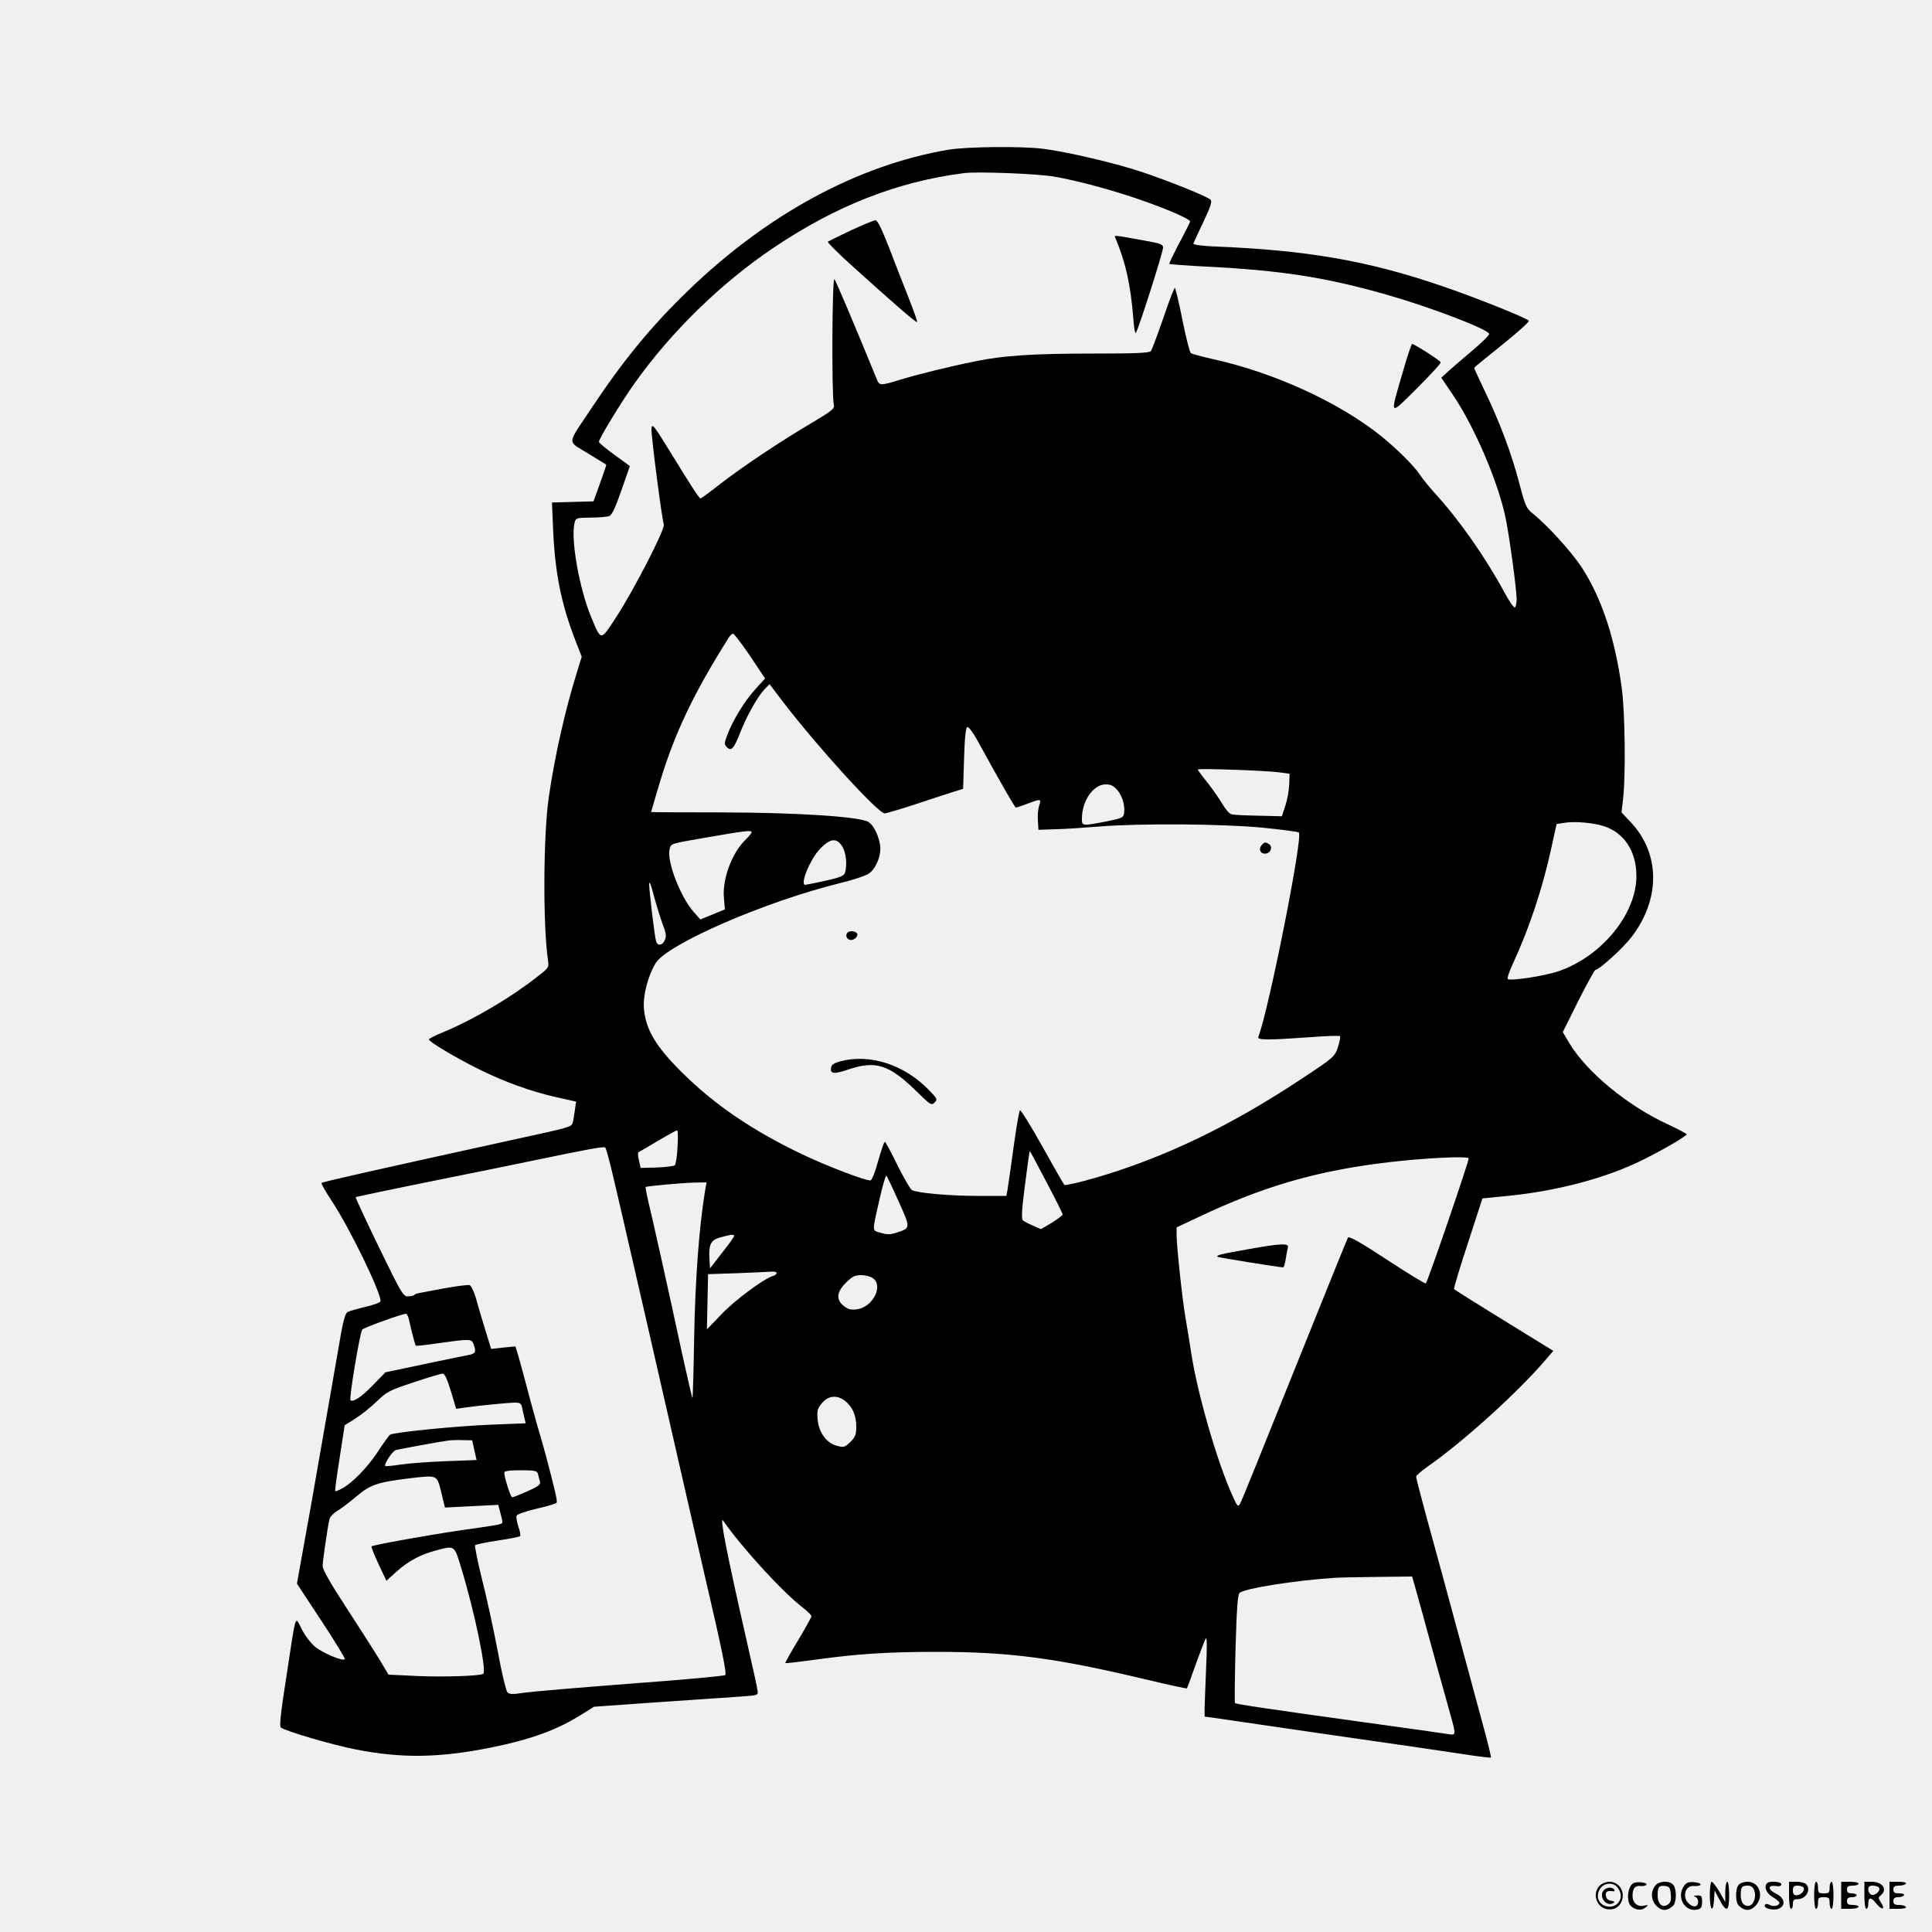
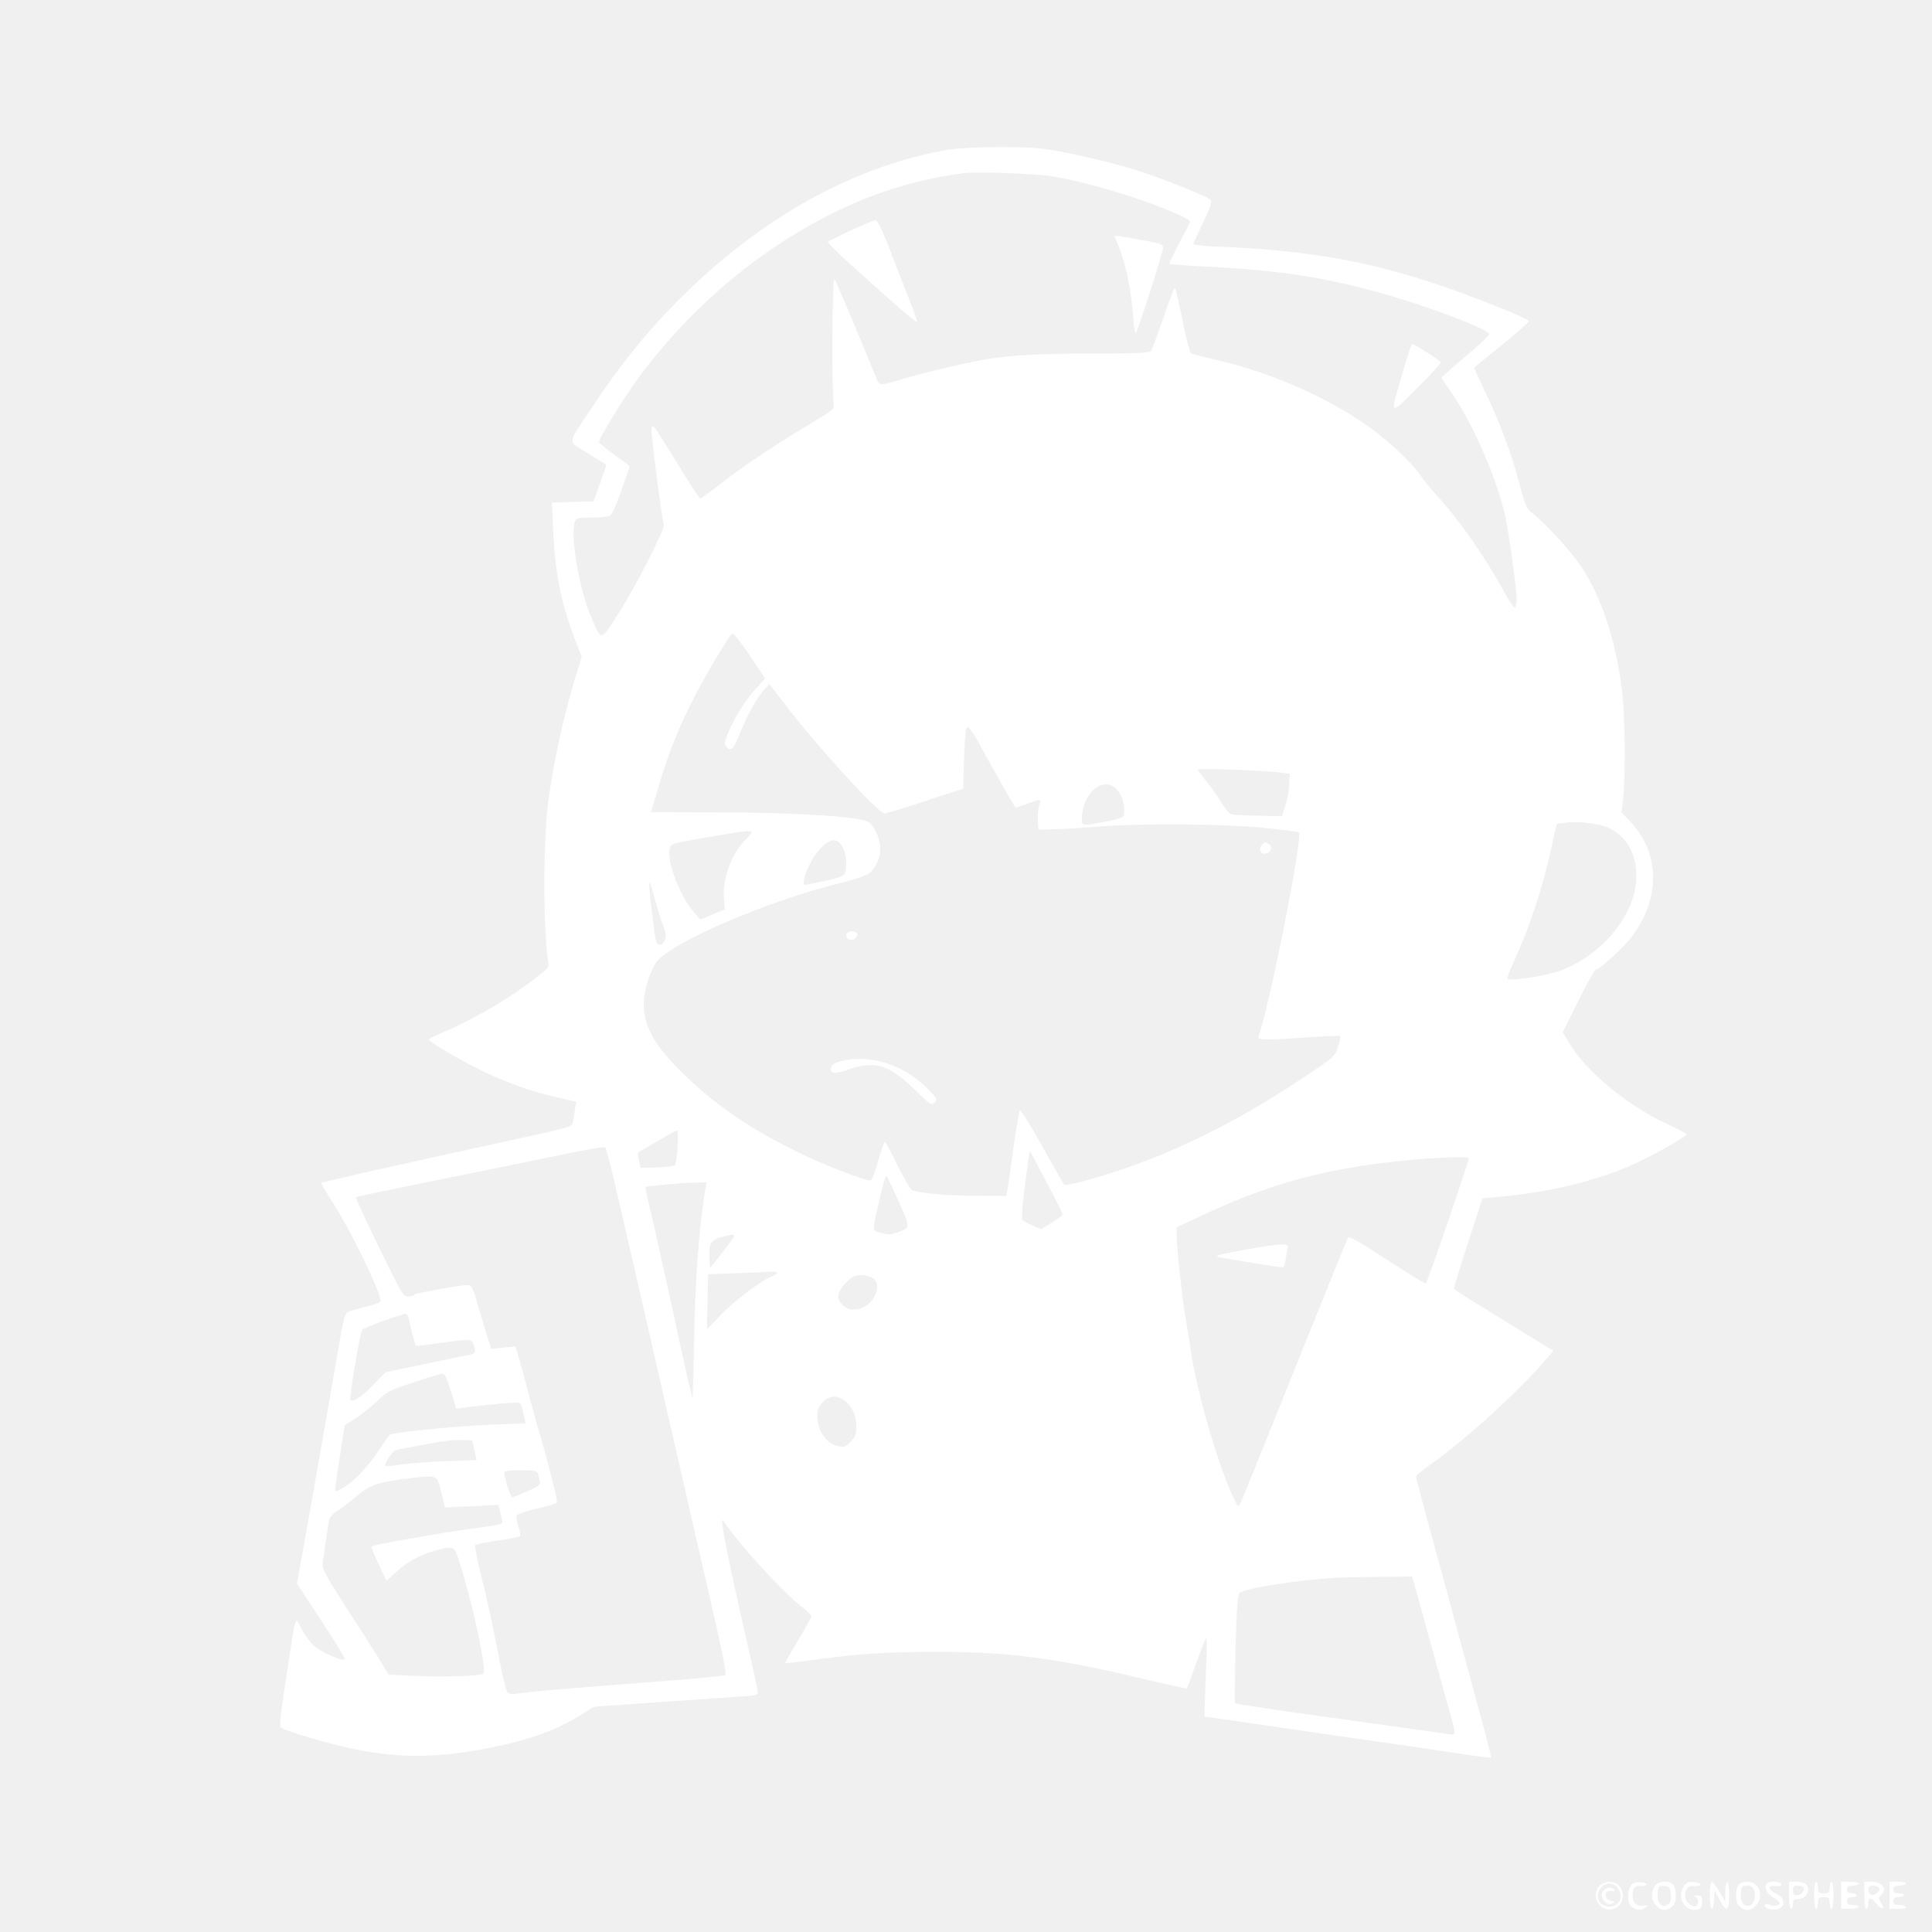
- <svg xmlns="http://www.w3.org/2000/svg" version="1.0" fill="currentColor" width="1000pt" height="1000pt" viewBox="0 0 1000 1000" preserveAspectRatio="xMidYMid meet">
-   <g transform="translate(0,1000) scale(0.1,-0.1)" fill="#000000" stroke="none">
-     <path d="M4909 9225 c-467 -79 -936 -332 -1346 -728 -190 -183 -338 -363 -501 -609 -130 -195 -128 -167 -20 -234 51 -31 94 -58 96 -59 1 -1 -13 -44 -32 -96 l-34 -94 -107 -3 -108 -3 6 -142 c10 -224 42 -384 116 -574 l32 -82 -24 -78 c-61 -194 -117 -442 -147 -653 -28 -196 -30 -658 -4 -837 6 -41 5 -42 -53 -87 -138 -109 -326 -220 -485 -287 -43 -17 -78 -35 -78 -39 0 -12 134 -92 256 -153 130 -65 270 -116 407 -147 l99 -22 -7 -47 c-3 -25 -8 -54 -11 -63 -6 -21 -17 -24 -289 -83 -729 -160 -1005 -222 -1011 -228 -3 -2 22 -46 55 -96 93 -142 251 -467 251 -516 0 -6 -35 -19 -77 -29 -43 -10 -85 -22 -94 -27 -10 -5 -21 -40 -33 -106 -9 -54 -32 -186 -51 -293 -19 -107 -50 -287 -70 -400 -19 -113 -52 -296 -72 -406 l-36 -201 127 -193 c70 -106 124 -195 121 -198 -12 -12 -117 33 -156 66 -22 19 -53 60 -68 91 -35 67 -27 93 -79 -249 -29 -185 -37 -257 -28 -262 32 -21 269 -90 387 -113 239 -47 431 -44 702 10 214 44 345 92 482 180 l50 31 325 23 c179 12 370 25 425 29 99 7 100 7 96 32 -1 14 -28 133 -58 265 -102 449 -140 642 -120 614 96 -138 306 -368 411 -449 25 -19 45 -39 46 -45 0 -5 -31 -62 -69 -125 -38 -63 -68 -116 -66 -118 1 -2 70 6 151 17 221 31 382 41 633 41 377 0 617 -32 1079 -142 117 -28 214 -49 215 -47 2 2 23 58 46 124 24 66 47 127 53 135 5 9 6 -46 1 -150 -4 -91 -7 -185 -8 -210 l0 -45 45 -6 c25 -4 299 -44 610 -89 311 -44 623 -90 694 -101 71 -11 131 -18 133 -16 2 3 -16 78 -41 168 -24 90 -83 308 -131 484 -47 176 -104 383 -125 460 -59 214 -90 332 -90 342 0 6 28 30 62 54 178 124 454 373 599 540 l49 57 -255 157 c-140 86 -256 159 -259 163 -2 4 30 111 72 238 l75 231 121 12 c263 25 522 94 710 188 109 54 226 123 226 132 0 3 -43 26 -96 51 -208 95 -423 272 -512 422 l-33 56 80 161 c45 89 85 161 89 161 19 0 143 113 186 169 151 196 150 431 -2 594 l-49 52 8 70 c14 119 10 445 -6 567 -35 262 -104 471 -208 631 -52 80 -178 219 -256 281 -30 24 -37 40 -67 154 -39 150 -99 312 -178 476 -31 65 -56 120 -56 122 0 2 66 56 146 120 80 64 142 120 137 124 -17 17 -283 123 -451 180 -380 130 -695 185 -1172 204 -68 3 -114 9 -113 15 1 5 25 56 52 113 36 76 46 106 37 114 -16 17 -213 96 -356 144 -138 46 -385 104 -512 120 -111 14 -395 11 -489 -5z m547 -139 c128 -22 329 -77 480 -132 131 -47 224 -89 224 -101 0 -3 -25 -53 -56 -111 -30 -57 -54 -106 -51 -108 2 -2 89 -9 193 -14 393 -20 618 -56 934 -146 230 -66 519 -177 528 -202 2 -6 -39 -46 -90 -89 -51 -43 -107 -91 -125 -108 l-33 -30 61 -90 c113 -168 235 -453 273 -641 20 -100 56 -365 56 -415 0 -21 -4 -40 -9 -43 -5 -4 -30 33 -56 81 -97 179 -231 371 -358 510 -29 32 -65 76 -79 98 -32 47 -119 133 -202 200 -218 174 -553 327 -867 396 -57 13 -109 27 -115 31 -6 5 -26 82 -44 173 -18 91 -36 165 -39 165 -4 0 -31 -71 -60 -157 -30 -87 -59 -164 -64 -170 -7 -10 -79 -13 -296 -13 -312 0 -467 -10 -612 -40 -134 -27 -301 -68 -392 -96 -96 -30 -105 -30 -117 -1 -129 315 -214 514 -221 522 -12 13 -15 -601 -3 -651 5 -19 -11 -31 -113 -92 -164 -97 -349 -220 -470 -313 -56 -44 -104 -79 -107 -79 -7 0 -47 62 -162 249 -80 130 -89 141 -92 113 -3 -31 54 -469 64 -497 8 -21 -154 -337 -244 -475 -85 -131 -79 -131 -133 -2 -61 147 -106 403 -85 486 6 25 9 26 84 27 42 0 85 4 96 8 13 5 32 45 62 132 24 68 44 125 44 126 0 1 -36 28 -80 59 -44 32 -80 62 -80 67 0 16 111 199 183 301 189 267 450 522 723 705 323 217 639 341 984 385 70 9 377 -3 466 -18z m-1573 -2482 l77 -116 -50 -55 c-56 -61 -118 -163 -145 -236 -17 -45 -17 -49 -2 -65 23 -22 36 -7 71 83 33 82 87 179 123 217 l26 27 70 -92 c181 -236 492 -577 526 -577 8 0 83 22 165 49 83 28 171 56 196 64 l45 14 5 158 c3 108 9 160 17 162 6 2 28 -26 49 -64 124 -226 197 -353 202 -353 4 0 31 9 60 20 69 26 73 26 61 -9 -6 -16 -9 -51 -7 -77 l3 -49 90 3 c50 1 151 8 225 14 212 17 636 14 845 -6 99 -10 184 -21 188 -25 22 -22 -155 -915 -210 -1058 -7 -17 50 -17 260 -2 86 7 160 9 163 6 3 -3 -2 -29 -11 -57 -17 -50 -19 -52 -188 -164 -370 -245 -710 -408 -1066 -512 -85 -25 -158 -41 -162 -37 -4 4 -56 95 -115 201 -59 106 -111 189 -115 185 -4 -4 -19 -91 -33 -193 -14 -102 -28 -200 -31 -217 l-6 -33 -147 0 c-146 0 -313 15 -342 30 -8 5 -42 63 -75 129 -32 67 -62 121 -65 121 -4 0 -19 -45 -35 -100 -16 -60 -33 -100 -40 -100 -31 0 -231 77 -352 135 -260 124 -456 258 -624 425 -135 134 -186 220 -196 328 -6 68 20 169 60 236 61 100 569 320 955 415 67 16 135 39 150 50 38 27 66 100 57 149 -9 52 -34 101 -59 117 -43 28 -365 49 -758 50 -203 0 -368 1 -368 2 0 2 21 72 46 156 76 252 174 458 355 745 7 12 18 22 24 22 5 -1 45 -53 88 -116z m2742 -602 l50 -7 -2 -55 c-1 -30 -10 -80 -20 -110 l-18 -55 -120 3 c-66 1 -129 4 -140 7 -11 2 -32 26 -47 52 -15 26 -50 76 -77 111 -28 34 -51 65 -51 69 0 7 352 -5 425 -15z m-841 -92 c26 -32 40 -80 34 -121 -3 -21 -12 -25 -93 -41 -126 -24 -125 -24 -125 15 0 92 59 177 123 177 27 0 41 -7 61 -30z m2517 -186 c106 -34 169 -130 169 -259 0 -195 -179 -414 -400 -491 -74 -26 -254 -53 -266 -41 -4 4 9 42 29 84 82 178 151 384 196 591 l28 127 39 6 c53 9 149 1 205 -17z m-4411 -32 c0 -5 -12 -19 -26 -33 -74 -69 -126 -206 -117 -307 l5 -59 -63 -26 -64 -26 -33 37 c-71 80 -142 265 -126 328 7 28 4 27 184 58 212 37 240 40 240 28z m470 -74 c19 -32 26 -91 14 -134 -5 -17 -22 -25 -102 -43 -53 -11 -100 -21 -104 -21 -29 0 25 133 76 186 54 56 87 59 116 12z m-930 -402 c18 -46 20 -63 11 -82 -12 -28 -37 -32 -45 -6 -8 25 -36 261 -36 297 1 18 10 -6 24 -60 13 -49 34 -116 46 -149z m77 -1152 c-2 -47 -9 -90 -14 -95 -5 -5 -47 -10 -93 -12 l-84 -2 -9 40 c-6 23 -6 40 -1 42 5 2 50 28 99 58 50 29 94 54 99 54 5 1 6 -37 3 -85z m-333 -155 c19 -79 55 -236 81 -349 26 -113 64 -279 85 -370 21 -91 57 -248 80 -350 23 -102 59 -259 80 -350 21 -91 57 -248 80 -350 23 -102 55 -239 70 -305 87 -373 112 -497 104 -505 -5 -5 -223 -25 -484 -44 -261 -20 -510 -41 -553 -47 -65 -10 -81 -9 -91 2 -7 8 -30 104 -50 214 -21 110 -57 277 -81 370 -23 94 -39 173 -36 177 4 4 56 15 116 24 61 9 113 19 117 23 3 3 0 26 -9 49 -8 24 -12 50 -9 57 2 7 49 23 103 36 54 12 101 26 104 31 5 8 -6 56 -58 253 -6 22 -25 90 -43 150 -17 61 -45 162 -61 225 -17 63 -35 130 -41 148 l-10 33 -63 -6 -63 -7 -30 98 c-17 55 -39 128 -48 163 -10 35 -25 66 -33 69 -8 3 -69 -5 -135 -17 -67 -13 -126 -24 -133 -25 -7 -1 -16 -5 -19 -9 -4 -4 -19 -7 -33 -7 -25 0 -35 19 -150 255 -68 140 -122 257 -120 259 2 1 175 38 384 80 209 42 454 92 545 111 289 60 355 72 363 65 4 -4 23 -72 41 -151z m2257 -55 c38 -72 69 -135 69 -140 0 -5 -26 -24 -56 -43 l-56 -33 -41 18 c-23 10 -47 22 -53 28 -8 8 -5 58 11 181 12 94 23 172 24 175 1 3 8 -8 17 -25 8 -16 47 -89 85 -161z m2171 151 c5 -5 -212 -639 -222 -648 -3 -3 -93 52 -200 122 -140 92 -197 124 -203 115 -4 -7 -76 -185 -161 -396 -320 -796 -386 -960 -397 -980 -11 -20 -14 -17 -40 41 -79 173 -182 532 -213 736 -8 55 -22 138 -30 185 -16 91 -46 369 -46 430 l0 37 119 56 c334 158 611 238 976 281 184 22 405 33 417 21z m-2951 -223 c63 -140 63 -138 -10 -162 -33 -11 -49 -11 -82 -1 -47 14 -47 -3 -3 189 14 62 29 110 32 107 3 -3 32 -63 63 -133z m-1003 46 c-30 -187 -50 -457 -55 -751 -3 -175 -7 -316 -9 -314 -2 2 -26 107 -54 233 -64 299 -156 712 -176 792 -8 35 -14 66 -12 68 6 5 182 21 254 23 l61 1 -9 -52z m152 -225 c0 -5 -28 -44 -63 -88 l-62 -80 -3 50 c-4 76 7 97 59 111 54 15 69 16 69 7z m220 -192 c0 -5 -9 -13 -21 -16 -48 -15 -201 -129 -267 -200 l-73 -76 3 143 3 143 150 5 c83 3 162 7 178 8 15 1 27 -2 27 -7z m498 -27 c56 -39 0 -150 -83 -161 -31 -4 -46 0 -67 17 -42 32 -38 73 11 121 32 32 46 39 78 39 21 0 49 -7 61 -16z m-2402 -211 c14 -64 33 -135 36 -138 2 -2 46 2 98 10 184 26 190 26 201 -2 15 -41 11 -50 -28 -57 -21 -4 -126 -25 -233 -48 l-195 -41 -65 -67 c-58 -60 -103 -90 -116 -77 -8 8 49 352 61 365 10 11 204 81 227 82 4 0 10 -12 14 -27z m218 -374 l27 -91 42 6 c67 10 229 26 263 26 27 0 32 -4 37 -29 3 -16 9 -40 12 -53 l6 -25 -178 -7 c-167 -6 -504 -39 -524 -52 -5 -3 -34 -43 -64 -89 -55 -83 -133 -163 -188 -191 -16 -9 -30 -14 -32 -12 -2 2 8 79 23 172 l26 169 56 35 c30 19 80 59 111 89 52 50 64 57 190 98 74 25 141 45 150 45 11 0 23 -26 43 -91z m2040 -50 c38 -30 58 -75 58 -132 0 -42 -4 -54 -30 -80 -29 -28 -34 -30 -68 -21 -55 13 -96 69 -102 137 -4 46 -1 57 23 85 32 39 78 43 119 11z m-1919 -255 l12 -51 -156 -6 c-86 -3 -191 -11 -234 -17 -43 -7 -80 -10 -83 -8 -8 9 37 77 54 82 20 6 223 43 267 49 17 3 52 4 79 3 l50 -1 11 -51z m329 -121 c2 -10 7 -27 10 -39 6 -18 -3 -25 -64 -53 -39 -17 -74 -31 -79 -31 -8 0 -41 103 -41 128 0 8 26 12 84 12 72 0 85 -3 90 -17z m-500 -97 l19 -79 138 7 138 7 10 -38 c6 -21 11 -43 11 -50 0 -13 2 -13 -210 -43 -172 -25 -460 -77 -467 -84 -3 -2 14 -43 36 -91 l41 -87 52 47 c61 55 125 89 205 110 98 26 94 29 131 -93 69 -227 133 -535 113 -546 -18 -11 -212 -17 -341 -11 l-149 7 -52 87 c-29 47 -106 167 -171 267 -76 116 -118 190 -118 208 0 25 25 197 35 242 3 12 20 31 38 42 19 10 64 45 101 76 73 62 109 74 281 95 141 16 136 18 159 -73z m5040 -488 c19 -69 54 -193 111 -403 26 -93 58 -208 71 -255 31 -111 31 -112 -8 -106 -18 3 -213 31 -433 61 -482 67 -668 94 -673 100 -2 2 -1 128 3 280 6 207 11 280 21 290 23 23 289 65 489 78 28 2 130 4 227 5 l177 2 15 -52z" />
-     <path d="M4403 8807 c-61 -29 -114 -55 -118 -58 -3 -4 56 -63 132 -131 227 -205 325 -289 330 -285 2 3 -18 60 -45 128 -27 68 -73 186 -102 262 -38 96 -58 137 -69 137 -9 -1 -66 -24 -128 -53z" />
-     <path d="M5775 8764 c51 -122 77 -237 91 -412 3 -46 9 -80 13 -75 12 13 141 418 141 441 0 17 -12 22 -92 36 -177 32 -162 31 -153 10z" />
-     <path d="M7262 8078 c-70 -239 -74 -233 72 -88 69 69 125 129 123 135 -3 9 -136 94 -148 95 -3 0 -25 -64 -47 -142z" />
-     <path d="M6530 5625 c-18 -21 -5 -47 22 -43 26 3 37 36 16 49 -18 12 -24 11 -38 -6z" />
-     <path d="M4387 5173 c-12 -12 -7 -31 10 -37 19 -8 48 17 39 33 -8 12 -39 15 -49 4z" />
-     <path d="M4350 4507 c-30 -8 -46 -18 -48 -31 -7 -35 13 -38 94 -10 136 45 206 23 342 -109 77 -76 83 -80 99 -64 16 16 15 20 -27 63 -128 133 -305 191 -460 151z" />
-     <path d="M6460 3534 c-142 -25 -166 -31 -158 -39 4 -4 316 -54 340 -55 3 0 9 19 13 43 3 23 9 50 11 60 7 23 -34 22 -206 -9z" />
-     <path d="M8280 240 c-44 -44 -12 -123 50 -123 22 0 39 7 52 22 39 50 9 121 -52 121 -17 0 -39 -9 -50 -20z m94 -12 c21 -29 20 -57 -1 -80 -20 -22 -61 -23 -85 -1 -38 34 -10 103 42 103 18 0 34 -8 44 -22z" />
-     <path d="M8300 215 c-27 -33 15 -87 51 -65 8 6 5 9 -12 12 -16 2 -25 11 -27 26 -3 21 6 27 37 23 7 -2 10 2 6 8 -9 16 -41 13 -55 -4z" />
-     <path d="M8453 252 c-30 -19 -36 -99 -9 -120 23 -19 52 -22 72 -6 18 15 18 15 -8 10 -33 -7 -58 15 -58 52 0 39 14 54 43 50 14 -1 27 2 29 7 4 12 -52 18 -69 7z" />
-     <path d="M8566 238 c-24 -33 -20 -75 9 -104 27 -27 55 -26 85 2 18 18 19 86 1 108 -20 24 -77 21 -95 -6z m82 -43 c3 -28 -1 -43 -14 -52 -28 -21 -54 1 -54 46 0 45 6 53 40 49 21 -3 25 -9 28 -43z" />
-     <path d="M8716 238 c-41 -59 6 -139 73 -121 16 4 21 13 21 39 0 31 -3 34 -27 33 -17 -1 -21 -3 -10 -6 18 -5 23 -38 7 -48 -16 -10 -49 14 -56 39 -9 38 12 68 46 64 16 -1 31 2 32 7 2 6 -13 11 -34 13 -28 2 -40 -2 -52 -20z" />
-     <path d="M8850 190 c0 -78 17 -96 22 -23 l3 48 25 -48 c36 -68 50 -62 50 23 0 40 -4 70 -10 70 -5 0 -10 -24 -10 -52 l0 -53 -30 53 c-17 28 -35 52 -40 52 -6 0 -10 -31 -10 -70z" />
-     <path d="M8999 244 c-18 -22 -17 -90 1 -108 30 -28 58 -29 85 -2 48 48 23 126 -39 126 -19 0 -40 -7 -47 -16z m81 -29 c11 -28 -1 -70 -22 -78 -27 -9 -48 13 -48 52 0 44 5 51 37 51 16 0 27 -8 33 -25z" />
-     <path d="M9147 253 c-19 -18 -5 -52 28 -72 19 -11 35 -24 35 -30 0 -15 -30 -22 -50 -11 -13 7 -21 7 -25 0 -10 -16 41 -31 70 -20 39 15 34 56 -10 77 -44 21 -48 47 -5 41 20 -3 30 0 30 9 0 14 -61 19 -73 6z" />
-     <path d="M9260 190 c0 -40 4 -70 10 -70 6 0 10 11 10 25 0 20 5 25 24 25 45 0 72 50 44 78 -7 7 -29 12 -50 12 l-38 0 0 -70z m75 40 c9 -15 -14 -40 -36 -40 -14 0 -19 7 -19 25 0 20 5 25 24 25 14 0 28 -5 31 -10z" />
-     <path d="M9390 190 c0 -40 4 -70 10 -70 6 0 10 14 10 30 0 27 3 30 30 30 27 0 30 -3 30 -30 0 -16 5 -30 10 -30 6 0 10 30 10 70 0 40 -4 70 -10 70 -5 0 -10 -13 -10 -30 0 -27 -3 -30 -30 -30 -27 0 -30 3 -30 30 0 17 -4 30 -10 30 -6 0 -10 -30 -10 -70z" />
-     <path d="M9530 190 l0 -70 45 0 c25 0 45 5 45 10 0 6 -13 10 -30 10 -23 0 -30 4 -30 20 0 15 7 20 25 20 14 0 25 5 25 10 0 6 -11 10 -25 10 -18 0 -25 5 -25 20 0 16 7 20 30 20 17 0 30 5 30 10 0 6 -20 10 -45 10 l-45 0 0 -70z" />
-     <path d="M9650 190 c0 -40 4 -70 10 -70 6 0 10 11 10 23 0 39 13 40 41 5 31 -37 49 -33 25 5 -15 22 -15 26 -1 37 36 30 10 70 -47 70 l-38 0 0 -70z m76 39 c9 -16 -21 -43 -40 -36 -9 4 -16 16 -16 27 0 15 7 20 24 20 14 0 28 -5 32 -11z" />
-     <path d="M9780 190 l0 -70 46 0 c27 0 43 4 39 10 -3 6 -19 10 -36 10 -22 0 -29 5 -29 20 0 15 7 20 24 20 14 0 28 5 31 10 4 6 -7 10 -24 10 -24 0 -31 4 -31 20 0 15 7 20 29 20 17 0 33 5 36 10 4 6 -12 10 -39 10 l-46 0 0 -70z" />
+ <svg xmlns="http://www.w3.org/2000/svg" version="1.0" fill="#fa0606" width="1000pt" height="1000pt" viewBox="0 0 1000 1000" preserveAspectRatio="xMidYMid meet">
+   <g transform="translate(0,1000) scale(0.1,-0.1)" fill="#ffffff" stroke="none">
+     <path d="M4909 9225 c-467 -79 -936 -332 -1346 -728 -190 -183 -338 -363 -501 -609 -130 -195 -128 -167 -20 -234 51 -31 94 -58 96 -59 1 -1 -13 -44 -32 -96 l-34 -94 -107 -3 -108 -3 6 -142 c10 -224 42 -384 116 -574 l32 -82 -24 -78 c-61 -194 -117 -442 -147 -653 -28 -196 -30 -658 -4 -837 6 -41 5 -42 -53 -87 -138 -109 -326 -220 -485 -287 -43 -17 -78 -35 -78 -39 0 -12 134 -92 256 -153 130 -65 270 -116 407 -147 l99 -22 -7 -47 c-3 -25 -8 -54 -11 -63 -6 -21 -17 -24 -289 -83 -729 -160 -1005 -222 -1011 -228 -3 -2 22 -46 55 -96 93 -142 251 -467 251 -516 0 -6 -35 -19 -77 -29 -43 -10 -85 -22 -94 -27 -10 -5 -21 -40 -33 -106 -9 -54 -32 -186 -51 -293 -19 -107 -50 -287 -70 -400 -19 -113 -52 -296 -72 -406 l-36 -201 127 -193 c70 -106 124 -195 121 -198 -12 -12 -117 33 -156 66 -22 19 -53 60 -68 91 -35 67 -27 93 -79 -249 -29 -185 -37 -257 -28 -262 32 -21 269 -90 387 -113 239 -47 431 -44 702 10 214 44 345 92 482 180 l50 31 325 23 c179 12 370 25 425 29 99 7 100 7 96 32 -1 14 -28 133 -58 265 -102 449 -140 642 -120 614 96 -138 306 -368 411 -449 25 -19 45 -39 46 -45 0 -5 -31 -62 -69 -125 -38 -63 -68 -116 -66 -118 1 -2 70 6 151 17 221 31 382 41 633 41 377 0 617 -32 1079 -142 117 -28 214 -49 215 -47 2 2 23 58 46 124 24 66 47 127 53 135 5 9 6 -46 1 -150 -4 -91 -7 -185 -8 -210 l0 -45 45 -6 c25 -4 299 -44 610 -89 311 -44 623 -90 694 -101 71 -11 131 -18 133 -16 2 3 -16 78 -41 168 -24 90 -83 308 -131 484 -47 176 -104 383 -125 460 -59 214 -90 332 -90 342 0 6 28 30 62 54 178 124 454 373 599 540 l49 57 -255 157 c-140 86 -256 159 -259 163 -2 4 30 111 72 238 l75 231 121 12 c263 25 522 94 710 188 109 54 226 123 226 132 0 3 -43 26 -96 51 -208 95 -423 272 -512 422 l-33 56 80 161 c45 89 85 161 89 161 19 0 143 113 186 169 151 196 150 431 -2 594 l-49 52 8 70 c14 119 10 445 -6 567 -35 262 -104 471 -208 631 -52 80 -178 219 -256 281 -30 24 -37 40 -67 154 -39 150 -99 312 -178 476 -31 65 -56 120 -56 122 0 2 66 56 146 120 80 64 142 120 137 124 -17 17 -283 123 -451 180 -380 130 -695 185 -1172 204 -68 3 -114 9 -113 15 1 5 25 56 52 113 36 76 46 106 37 114 -16 17 -213 96 -356 144 -138 46 -385 104 -512 120 -111 14 -395 11 -489 -5z m547 -139 c128 -22 329 -77 480 -132 131 -47 224 -89 224 -101 0 -3 -25 -53 -56 -111 -30 -57 -54 -106 -51 -108 2 -2 89 -9 193 -14 393 -20 618 -56 934 -146 230 -66 519 -177 528 -202 2 -6 -39 -46 -90 -89 -51 -43 -107 -91 -125 -108 l-33 -30 61 -90 c113 -168 235 -453 273 -641 20 -100 56 -365 56 -415 0 -21 -4 -40 -9 -43 -5 -4 -30 33 -56 81 -97 179 -231 371 -358 510 -29 32 -65 76 -79 98 -32 47 -119 133 -202 200 -218 174 -553 327 -867 396 -57 13 -109 27 -115 31 -6 5 -26 82 -44 173 -18 91 -36 165 -39 165 -4 0 -31 -71 -60 -157 -30 -87 -59 -164 -64 -170 -7 -10 -79 -13 -296 -13 -312 0 -467 -10 -612 -40 -134 -27 -301 -68 -392 -96 -96 -30 -105 -30 -117 -1 -129 315 -214 514 -221 522 -12 13 -15 -601 -3 -651 5 -19 -11 -31 -113 -92 -164 -97 -349 -220 -470 -313 -56 -44 -104 -79 -107 -79 -7 0 -47 62 -162 249 -80 130 -89 141 -92 113 -3 -31 54 -469 64 -497 8 -21 -154 -337 -244 -475 -85 -131 -79 -131 -133 -2 -61 147 -106 403 -85 486 6 25 9 26 84 27 42 0 85 4 96 8 13 5 32 45 62 132 24 68 44 125 44 126 0 1 -36 28 -80 59 -44 32 -80 62 -80 67 0 16 111 199 183 301 189 267 450 522 723 705 323 217 639 341 984 385 70 9 377 -3 466 -18z m-1573 -2482 l77 -116 -50 -55 c-56 -61 -118 -163 -145 -236 -17 -45 -17 -49 -2 -65 23 -22 36 -7 71 83 33 82 87 179 123 217 l26 27 70 -92 c181 -236 492 -577 526 -577 8 0 83 22 165 49 83 28 171 56 196 64 l45 14 5 158 c3 108 9 160 17 162 6 2 28 -26 49 -64 124 -226 197 -353 202 -353 4 0 31 9 60 20 69 26 73 26 61 -9 -6 -16 -9 -51 -7 -77 l3 -49 90 3 c50 1 151 8 225 14 212 17 636 14 845 -6 99 -10 184 -21 188 -25 22 -22 -155 -915 -210 -1058 -7 -17 50 -17 260 -2 86 7 160 9 163 6 3 -3 -2 -29 -11 -57 -17 -50 -19 -52 -188 -164 -370 -245 -710 -408 -1066 -512 -85 -25 -158 -41 -162 -37 -4 4 -56 95 -115 201 -59 106 -111 189 -115 185 -4 -4 -19 -91 -33 -193 -14 -102 -28 -200 -31 -217 l-6 -33 -147 0 c-146 0 -313 15 -342 30 -8 5 -42 63 -75 129 -32 67 -62 121 -65 121 -4 0 -19 -45 -35 -100 -16 -60 -33 -100 -40 -100 -31 0 -231 77 -352 135 -260 124 -456 258 -624 425 -135 134 -186 220 -196 328 -6 68 20 169 60 236 61 100 569 320 955 415 67 16 135 39 150 50 38 27 66 100 57 149 -9 52 -34 101 -59 117 -43 28 -365 49 -758 50 -203 0 -368 1 -368 2 0 2 21 72 46 156 76 252 174 458 355 745 7 12 18 22 24 22 5 -1 45 -53 88 -116z m2742 -602 l50 -7 -2 -55 c-1 -30 -10 -80 -20 -110 l-18 -55 -120 3 c-66 1 -129 4 -140 7 -11 2 -32 26 -47 52 -15 26 -50 76 -77 111 -28 34 -51 65 -51 69 0 7 352 -5 425 -15z m-841 -92 c26 -32 40 -80 34 -121 -3 -21 -12 -25 -93 -41 -126 -24 -125 -24 -125 15 0 92 59 177 123 177 27 0 41 -7 61 -30z m2517 -186 c106 -34 169 -130 169 -259 0 -195 -179 -414 -400 -491 -74 -26 -254 -53 -266 -41 -4 4 9 42 29 84 82 178 151 384 196 591 l28 127 39 6 c53 9 149 1 205 -17z m-4411 -32 c0 -5 -12 -19 -26 -33 -74 -69 -126 -206 -117 -307 l5 -59 -63 -26 -64 -26 -33 37 c-71 80 -142 265 -126 328 7 28 4 27 184 58 212 37 240 40 240 28z m470 -74 c19 -32 26 -91 14 -134 -5 -17 -22 -25 -102 -43 -53 -11 -100 -21 -104 -21 -29 0 25 133 76 186 54 56 87 59 116 12z m-930 -402 c18 -46 20 -63 11 -82 -12 -28 -37 -32 -45 -6 -8 25 -36 261 -36 297 1 18 10 -6 24 -60 13 -49 34 -116 46 -149z m77 -1152 c-2 -47 -9 -90 -14 -95 -5 -5 -47 -10 -93 -12 l-84 -2 -9 40 c-6 23 -6 40 -1 42 5 2 50 28 99 58 50 29 94 54 99 54 5 1 6 -37 3 -85z m-333 -155 c19 -79 55 -236 81 -349 26 -113 64 -279 85 -370 21 -91 57 -248 80 -350 23 -102 59 -259 80 -350 21 -91 57 -248 80 -350 23 -102 55 -239 70 -305 87 -373 112 -497 104 -505 -5 -5 -223 -25 -484 -44 -261 -20 -510 -41 -553 -47 -65 -10 -81 -9 -91 2 -7 8 -30 104 -50 214 -21 110 -57 277 -81 370 -23 94 -39 173 -36 177 4 4 56 15 116 24 61 9 113 19 117 23 3 3 0 26 -9 49 -8 24 -12 50 -9 57 2 7 49 23 103 36 54 12 101 26 104 31 5 8 -6 56 -58 253 -6 22 -25 90 -43 150 -17 61 -45 162 -61 225 -17 63 -35 130 -41 148 l-10 33 -63 -6 -63 -7 -30 98 c-17 55 -39 128 -48 163 -10 35 -25 66 -33 69 -8 3 -69 -5 -135 -17 -67 -13 -126 -24 -133 -25 -7 -1 -16 -5 -19 -9 -4 -4 -19 -7 -33 -7 -25 0 -35 19 -150 255 -68 140 -122 257 -120 259 2 1 175 38 384 80 209 42 454 92 545 111 289 60 355 72 363 65 4 -4 23 -72 41 -151z m2257 -55 c38 -72 69 -135 69 -140 0 -5 -26 -24 -56 -43 l-56 -33 -41 18 c-23 10 -47 22 -53 28 -8 8 -5 58 11 181 12 94 23 172 24 175 1 3 8 -8 17 -25 8 -16 47 -89 85 -161z m2171 151 c5 -5 -212 -639 -222 -648 -3 -3 -93 52 -200 122 -140 92 -197 124 -203 115 -4 -7 -76 -185 -161 -396 -320 -796 -386 -960 -397 -980 -11 -20 -14 -17 -40 41 -79 173 -182 532 -213 736 -8 55 -22 138 -30 185 -16 91 -46 369 -46 430 l0 37 119 56 c334 158 611 238 976 281 184 22 405 33 417 21z m-2951 -223 c63 -140 63 -138 -10 -162 -33 -11 -49 -11 -82 -1 -47 14 -47 -3 -3 189 14 62 29 110 32 107 3 -3 32 -63 63 -133z m-1003 46 c-30 -187 -50 -457 -55 -751 -3 -175 -7 -316 -9 -314 -2 2 -26 107 -54 233 -64 299 -156 712 -176 792 -8 35 -14 66 -12 68 6 5 182 21 254 23 l61 1 -9 -52z m152 -225 c0 -5 -28 -44 -63 -88 l-62 -80 -3 50 c-4 76 7 97 59 111 54 15 69 16 69 7z m220 -192 c0 -5 -9 -13 -21 -16 -48 -15 -201 -129 -267 -200 l-73 -76 3 143 3 143 150 5 c83 3 162 7 178 8 15 1 27 -2 27 -7z m498 -27 c56 -39 0 -150 -83 -161 -31 -4 -46 0 -67 17 -42 32 -38 73 11 121 32 32 46 39 78 39 21 0 49 -7 61 -16z m-2402 -211 c14 -64 33 -135 36 -138 2 -2 46 2 98 10 184 26 190 26 201 -2 15 -41 11 -50 -28 -57 -21 -4 -126 -25 -233 -48 l-195 -41 -65 -67 c-58 -60 -103 -90 -116 -77 -8 8 49 352 61 365 10 11 204 81 227 82 4 0 10 -12 14 -27z m218 -374 l27 -91 42 6 c67 10 229 26 263 26 27 0 32 -4 37 -29 3 -16 9 -40 12 -53 l6 -25 -178 -7 c-167 -6 -504 -39 -524 -52 -5 -3 -34 -43 -64 -89 -55 -83 -133 -163 -188 -191 -16 -9 -30 -14 -32 -12 -2 2 8 79 23 172 l26 169 56 35 c30 19 80 59 111 89 52 50 64 57 190 98 74 25 141 45 150 45 11 0 23 -26 43 -91z m2040 -50 c38 -30 58 -75 58 -132 0 -42 -4 -54 -30 -80 -29 -28 -34 -30 -68 -21 -55 13 -96 69 -102 137 -4 46 -1 57 23 85 32 39 78 43 119 11z m-1919 -255 l12 -51 -156 -6 c-86 -3 -191 -11 -234 -17 -43 -7 -80 -10 -83 -8 -8 9 37 77 54 82 20 6 223 43 267 49 17 3 52 4 79 3 l50 -1 11 -51z m329 -121 c2 -10 7 -27 10 -39 6 -18 -3 -25 -64 -53 -39 -17 -74 -31 -79 -31 -8 0 -41 103 -41 128 0 8 26 12 84 12 72 0 85 -3 90 -17z m-500 -97 l19 -79 138 7 138 7 10 -38 c6 -21 11 -43 11 -50 0 -13 2 -13 -210 -43 -172 -25 -460 -77 -467 -84 -3 -2 14 -43 36 -91 l41 -87 52 47 c61 55 125 89 205 110 98 26 94 29 131 -93 69 -227 133 -535 113 -546 -18 -11 -212 -17 -341 -11 l-149 7 -52 87 c-29 47 -106 167 -171 267 -76 116 -118 190 -118 208 0 25 25 197 35 242 3 12 20 31 38 42 19 10 64 45 101 76 73 62 109 74 281 95 141 16 136 18 159 -73z m5040 -488 c19 -69 54 -193 111 -403 26 -93 58 -208 71 -255 31 -111 31 -112 -8 -106 -18 3 -213 31 -433 61 -482 67 -668 94 -673 100 -2 2 -1 128 3 280 6 207 11 280 21 290 23 23 289 65 489 78 28 2 130 4 227 5 l177 2 15 -52z" fill="#ffffff" />
+     <path d="M4403 8807 c-61 -29 -114 -55 -118 -58 -3 -4 56 -63 132 -131 227 -205 325 -289 330 -285 2 3 -18 60 -45 128 -27 68 -73 186 -102 262 -38 96 -58 137 -69 137 -9 -1 -66 -24 -128 -53z" fill="#ffffff" />
+     <path d="M5775 8764 c51 -122 77 -237 91 -412 3 -46 9 -80 13 -75 12 13 141 418 141 441 0 17 -12 22 -92 36 -177 32 -162 31 -153 10z" fill="#ffffff" />
+     <path d="M7262 8078 c-70 -239 -74 -233 72 -88 69 69 125 129 123 135 -3 9 -136 94 -148 95 -3 0 -25 -64 -47 -142z" fill="#ffffff" />
+     <path d="M6530 5625 c-18 -21 -5 -47 22 -43 26 3 37 36 16 49 -18 12 -24 11 -38 -6z" fill="#ffffff" />
+     <path d="M4387 5173 c-12 -12 -7 -31 10 -37 19 -8 48 17 39 33 -8 12 -39 15 -49 4z" fill="#ffffff" />
+     <path d="M4350 4507 c-30 -8 -46 -18 -48 -31 -7 -35 13 -38 94 -10 136 45 206 23 342 -109 77 -76 83 -80 99 -64 16 16 15 20 -27 63 -128 133 -305 191 -460 151z" fill="#ffffff" />
+     <path d="M6460 3534 c-142 -25 -166 -31 -158 -39 4 -4 316 -54 340 -55 3 0 9 19 13 43 3 23 9 50 11 60 7 23 -34 22 -206 -9z" fill="#ffffff" />
+     <path d="M8280 240 c-44 -44 -12 -123 50 -123 22 0 39 7 52 22 39 50 9 121 -52 121 -17 0 -39 -9 -50 -20z m94 -12 c21 -29 20 -57 -1 -80 -20 -22 -61 -23 -85 -1 -38 34 -10 103 42 103 18 0 34 -8 44 -22z" fill="#ffffff" />
+     <path d="M8300 215 c-27 -33 15 -87 51 -65 8 6 5 9 -12 12 -16 2 -25 11 -27 26 -3 21 6 27 37 23 7 -2 10 2 6 8 -9 16 -41 13 -55 -4z" fill="#ffffff" />
+     <path d="M8453 252 c-30 -19 -36 -99 -9 -120 23 -19 52 -22 72 -6 18 15 18 15 -8 10 -33 -7 -58 15 -58 52 0 39 14 54 43 50 14 -1 27 2 29 7 4 12 -52 18 -69 7z" fill="#ffffff" />
+     <path d="M8566 238 c-24 -33 -20 -75 9 -104 27 -27 55 -26 85 2 18 18 19 86 1 108 -20 24 -77 21 -95 -6z m82 -43 c3 -28 -1 -43 -14 -52 -28 -21 -54 1 -54 46 0 45 6 53 40 49 21 -3 25 -9 28 -43z" fill="#ffffff" />
+     <path d="M8716 238 c-41 -59 6 -139 73 -121 16 4 21 13 21 39 0 31 -3 34 -27 33 -17 -1 -21 -3 -10 -6 18 -5 23 -38 7 -48 -16 -10 -49 14 -56 39 -9 38 12 68 46 64 16 -1 31 2 32 7 2 6 -13 11 -34 13 -28 2 -40 -2 -52 -20z" fill="#ffffff" />
+     <path d="M8850 190 c0 -78 17 -96 22 -23 l3 48 25 -48 c36 -68 50 -62 50 23 0 40 -4 70 -10 70 -5 0 -10 -24 -10 -52 l0 -53 -30 53 c-17 28 -35 52 -40 52 -6 0 -10 -31 -10 -70z" fill="#ffffff" />
+     <path d="M8999 244 c-18 -22 -17 -90 1 -108 30 -28 58 -29 85 -2 48 48 23 126 -39 126 -19 0 -40 -7 -47 -16z m81 -29 c11 -28 -1 -70 -22 -78 -27 -9 -48 13 -48 52 0 44 5 51 37 51 16 0 27 -8 33 -25z" fill="#ffffff" />
+     <path d="M9147 253 c-19 -18 -5 -52 28 -72 19 -11 35 -24 35 -30 0 -15 -30 -22 -50 -11 -13 7 -21 7 -25 0 -10 -16 41 -31 70 -20 39 15 34 56 -10 77 -44 21 -48 47 -5 41 20 -3 30 0 30 9 0 14 -61 19 -73 6z" fill="#ffffff" />
+     <path d="M9260 190 c0 -40 4 -70 10 -70 6 0 10 11 10 25 0 20 5 25 24 25 45 0 72 50 44 78 -7 7 -29 12 -50 12 l-38 0 0 -70z m75 40 c9 -15 -14 -40 -36 -40 -14 0 -19 7 -19 25 0 20 5 25 24 25 14 0 28 -5 31 -10z" fill="#ffffff" />
+     <path d="M9390 190 c0 -40 4 -70 10 -70 6 0 10 14 10 30 0 27 3 30 30 30 27 0 30 -3 30 -30 0 -16 5 -30 10 -30 6 0 10 30 10 70 0 40 -4 70 -10 70 -5 0 -10 -13 -10 -30 0 -27 -3 -30 -30 -30 -27 0 -30 3 -30 30 0 17 -4 30 -10 30 -6 0 -10 -30 -10 -70z" fill="#ffffff" />
+     <path d="M9530 190 l0 -70 45 0 c25 0 45 5 45 10 0 6 -13 10 -30 10 -23 0 -30 4 -30 20 0 15 7 20 25 20 14 0 25 5 25 10 0 6 -11 10 -25 10 -18 0 -25 5 -25 20 0 16 7 20 30 20 17 0 30 5 30 10 0 6 -20 10 -45 10 l-45 0 0 -70z" fill="#ffffff" />
+     <path d="M9650 190 c0 -40 4 -70 10 -70 6 0 10 11 10 23 0 39 13 40 41 5 31 -37 49 -33 25 5 -15 22 -15 26 -1 37 36 30 10 70 -47 70 l-38 0 0 -70z m76 39 c9 -16 -21 -43 -40 -36 -9 4 -16 16 -16 27 0 15 7 20 24 20 14 0 28 -5 32 -11z" fill="#ffffff" />
+     <path d="M9780 190 l0 -70 46 0 c27 0 43 4 39 10 -3 6 -19 10 -36 10 -22 0 -29 5 -29 20 0 15 7 20 24 20 14 0 28 5 31 10 4 6 -7 10 -24 10 -24 0 -31 4 -31 20 0 15 7 20 29 20 17 0 33 5 36 10 4 6 -12 10 -39 10 l-46 0 0 -70z" fill="#ffffff" />
  </g>
</svg>
